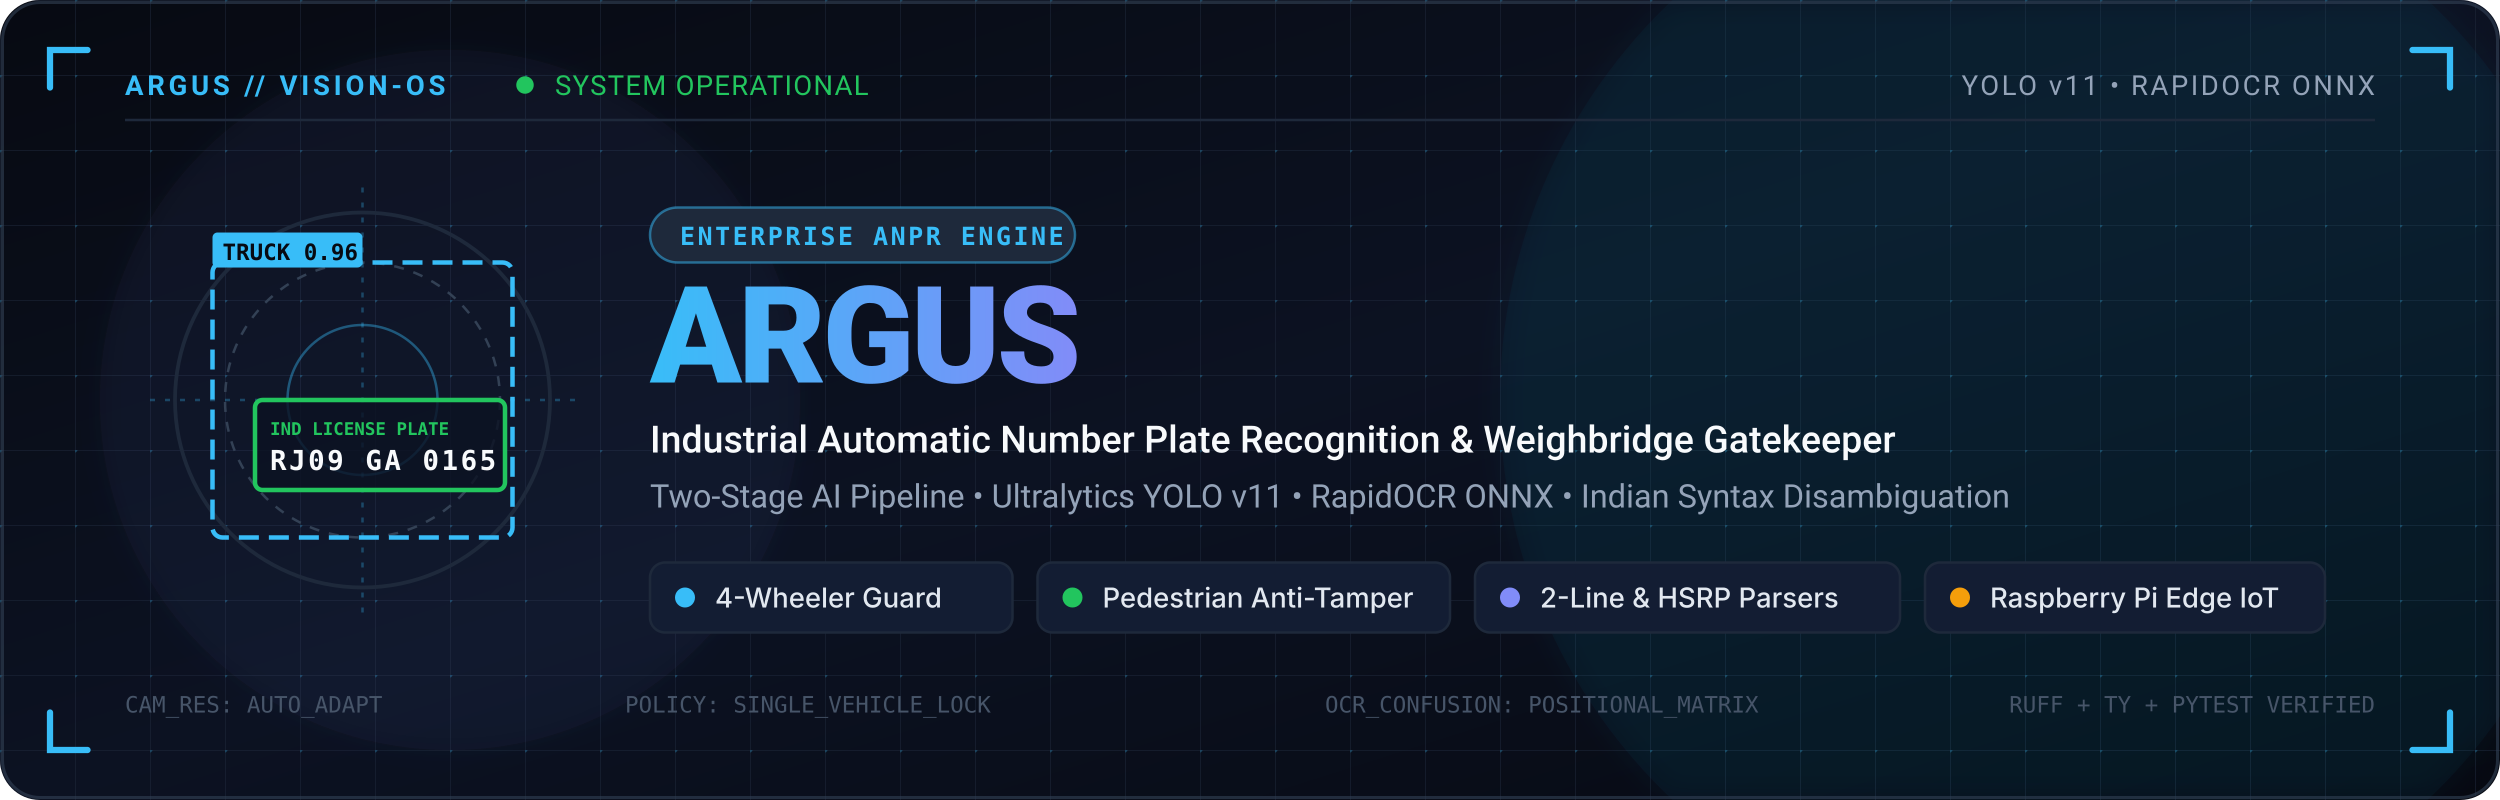
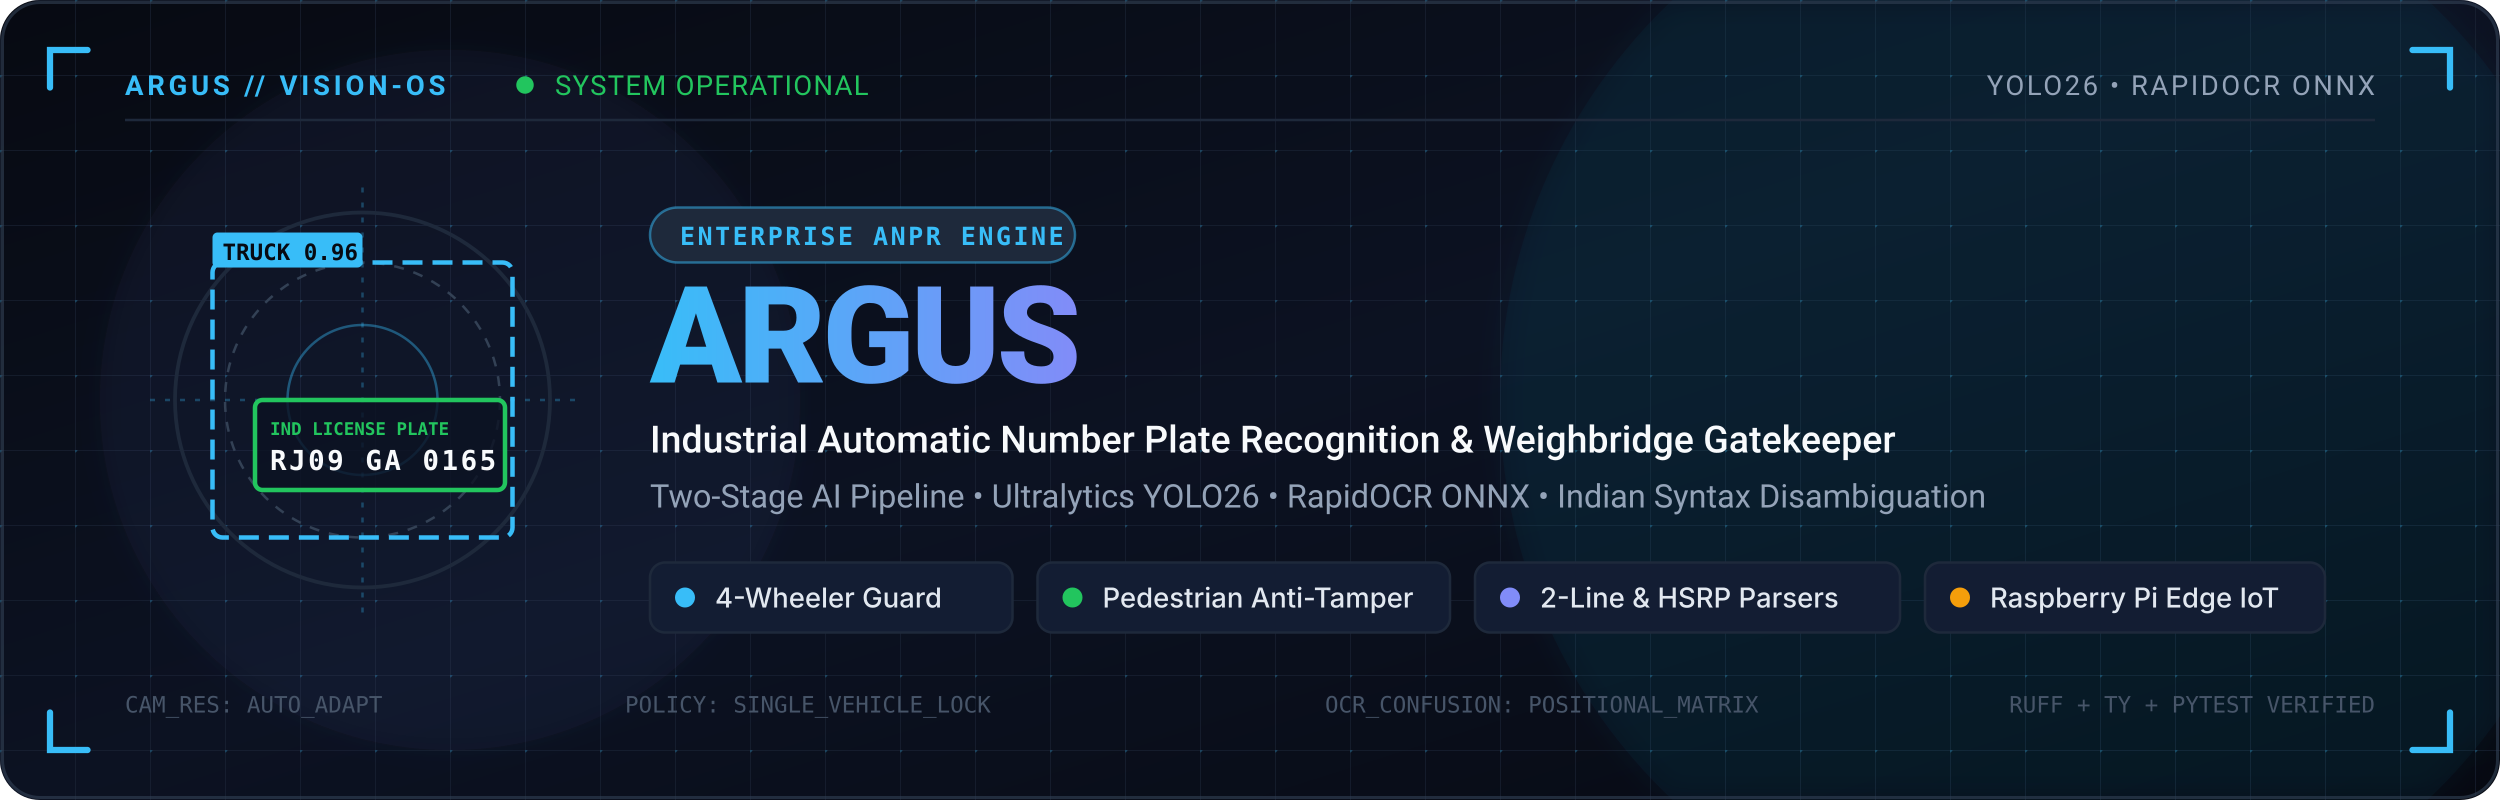
<svg xmlns="http://www.w3.org/2000/svg" viewBox="0 0 1000 320" width="100%" height="100%">
  <defs>
    <linearGradient id="bgGrad" x1="0%" y1="0%" x2="100%" y2="100%">
      <stop offset="0%" stop-color="#070A12" />
      <stop offset="50%" stop-color="#0C1222" />
      <stop offset="100%" stop-color="#060911" />
    </linearGradient>
    <linearGradient id="titleGrad" x1="0%" y1="0%" x2="100%" y2="0%">
      <stop offset="0%" stop-color="#38BDF8" />
      <stop offset="100%" stop-color="#818CF8" />
    </linearGradient>
    <linearGradient id="laserGrad" x1="0%" y1="0%" x2="100%" y2="0%">
      <stop offset="0%" stop-color="#38BDF8" stop-opacity="0" />
      <stop offset="50%" stop-color="#38BDF8" stop-opacity="0.8" />
      <stop offset="100%" stop-color="#38BDF8" stop-opacity="0" />
    </linearGradient>
    <linearGradient id="accentGreen" x1="0%" y1="0%" x2="100%" y2="100%">
      <stop offset="0%" stop-color="#22C55E" />
      <stop offset="100%" stop-color="#10B981" />
    </linearGradient>
    <filter id="glow" x="-20%" y="-20%" width="140%" height="140%">
      <feGaussianBlur stdDeviation="6" result="blur" />
      <feComposite in="SourceGraphic" in2="blur" operator="over" />
    </filter>
    <filter id="glowSoft" x="-20%" y="-20%" width="140%" height="140%">
      <feGaussianBlur stdDeviation="3" result="blur" />
      <feComposite in="SourceGraphic" in2="blur" operator="over" />
    </filter>
    <pattern id="gridPattern" width="30" height="30" patternUnits="userSpaceOnUse">
      <path d="M 30 0 L 0 0 0 30" fill="none" stroke="#1E293B" stroke-width="0.7" stroke-opacity="0.6" />
      <circle cx="0" cy="0" r="1" fill="#38BDF8" fill-opacity="0.25" />
    </pattern>
  </defs>
  <rect width="1000" height="320" fill="url(#bgGrad)" rx="16" />
  <rect width="1000" height="320" fill="url(#gridPattern)" rx="16" />
  <circle cx="820" cy="160" r="220" fill="#38BDF8" fill-opacity="0.04" filter="url(#glow)" />
  <circle cx="180" cy="160" r="140" fill="#818CF8" fill-opacity="0.03" filter="url(#glow)" />
  <rect x="1" y="1" width="998" height="318" fill="none" stroke="#334155" stroke-width="1.2" stroke-opacity="0.6" rx="15" />
  <g stroke="#38BDF8" stroke-width="2.5" fill="none" stroke-linecap="round">
    <path d="M 20 35 L 20 20 L 35 20" />
    <path d="M 980 35 L 980 20 L 965 20" />
    <path d="M 20 285 L 20 300 L 35 300" />
    <path d="M 980 285 L 980 300 L 965 300" />
  </g>
  <g font-family="-apple-system, BlinkMacSystemFont, 'Segoe UI', Roboto, Helvetica, Arial, sans-serif" font-size="11" fill="#94A3B8">
    <text x="50" y="38" font-weight="600" letter-spacing="1.5" fill="#38BDF8">ARGUS // VISION-OS</text>
    <circle cx="210" cy="34" r="3.5" fill="#22C55E">
      <animate attributeName="opacity" values="1;0.35;1" dur="2.2s" repeatCount="indefinite" />
    </circle>
    <text x="222" y="38" letter-spacing="0.5" fill="#22C55E">SYSTEM OPERATIONAL</text>
-     <text x="950" y="38" text-anchor="end" letter-spacing="1">YOLO v11 • RAPIDOCR ONNX</text>
+     <text x="950" y="38" text-anchor="end" letter-spacing="1">YOLO26 • RAPIDOCR ONNX</text>
  </g>
  <line x1="50" y1="48" x2="950" y2="48" stroke="#1E293B" stroke-width="1" />
  <g transform="translate(60, 75)">
    <circle cx="85" cy="85" r="75" fill="none" stroke="#1E293B" stroke-width="1.5" />
    <circle cx="85" cy="85" r="55" fill="none" stroke="#334155" stroke-dasharray="4,4" stroke-width="1" />
    <circle cx="85" cy="85" r="30" fill="none" stroke="#38BDF8" stroke-opacity="0.4" stroke-width="1" />
    <line x1="85" y1="0" x2="85" y2="170" stroke="#38BDF8" stroke-opacity="0.3" stroke-width="1" stroke-dasharray="2,4" />
    <line x1="0" y1="85" x2="170" y2="85" stroke="#38BDF8" stroke-opacity="0.3" stroke-width="1" stroke-dasharray="2,4" />
    <rect x="25" y="30" width="120" height="110" fill="none" stroke="#38BDF8" stroke-width="1.8" stroke-dasharray="8,4" rx="4" />
    <rect x="25" y="18" width="60" height="14" fill="#38BDF8" rx="2" />
    <text x="29" y="29" font-family="'JetBrains Mono', Consolas, monospace" font-size="9" font-weight="700" fill="#070A12">TRUCK 0.96</text>
    <line x1="26" y1="30" x2="144" y2="30" stroke="url(#laserGrad)" stroke-width="3" filter="url(#glowSoft)">
      <animate attributeName="y1" values="30;140;30" dur="3.4s" repeatCount="indefinite" />
      <animate attributeName="y2" values="30;140;30" dur="3.4s" repeatCount="indefinite" />
    </line>
    <rect x="42" y="85" width="100" height="36" fill="#0C1222" fill-opacity="0.8" stroke="#22C55E" stroke-width="1.8" rx="3" />
    <text x="48" y="99" font-family="'JetBrains Mono', Consolas, monospace" font-size="7" font-weight="600" fill="#22C55E">IND LICENSE PLATE</text>
    <text x="48" y="113" font-family="'JetBrains Mono', Consolas, monospace" font-size="11" font-weight="700" fill="#F8FAFC" letter-spacing="1">RJ09 GA 0165</text>
  </g>
  <g transform="translate(260, 75)">
    <rect x="0" y="8" width="170" height="22" fill="#1E293B" stroke="#38BDF8" stroke-opacity="0.5" stroke-width="1" rx="11" />
    <text x="12" y="23" font-family="'JetBrains Mono', Consolas, monospace" font-size="10" font-weight="600" fill="#38BDF8" letter-spacing="1">ENTERPRISE ANPR ENGINE</text>
    <text x="0" y="78" font-family="-apple-system, BlinkMacSystemFont, 'Segoe UI', Roboto, Helvetica, Arial, sans-serif" font-size="54" font-weight="900" letter-spacing="-1.5" fill="url(#titleGrad)">ARGUS</text>
    <text x="0" y="106" font-family="-apple-system, BlinkMacSystemFont, 'Segoe UI', Roboto, Helvetica, Arial, sans-serif" font-size="15" font-weight="500" fill="#F8FAFC">
      Industrial Automatic Number Plate Recognition &amp; Weighbridge Gatekeeper
    </text>
    <text x="0" y="128" font-family="-apple-system, BlinkMacSystemFont, 'Segoe UI', Roboto, Helvetica, Arial, sans-serif" font-size="13" font-weight="400" fill="#94A3B8">
-       Two-Stage AI Pipeline • Ultralytics YOLO v11 • RapidOCR ONNX • Indian Syntax Disambiguation
+       Two-Stage AI Pipeline • Ultralytics YOLO26 • RapidOCR ONNX • Indian Syntax Disambiguation
    </text>
    <g transform="translate(0, 150)">
      <rect x="0" y="0" width="145" height="28" fill="#131D33" stroke="#1E293B" stroke-width="1" rx="6" />
      <circle cx="14" cy="14" r="4" fill="#38BDF8" />
      <text x="26" y="18" font-family="-apple-system, BlinkMacSystemFont, 'Segoe UI', sans-serif" font-size="11" font-weight="500" fill="#E2E8F0">4-Wheeler Guard</text>
      <rect x="155" y="0" width="165" height="28" fill="#131D33" stroke="#1E293B" stroke-width="1" rx="6" />
      <circle cx="169" cy="14" r="4" fill="#22C55E" />
      <text x="181" y="18" font-family="-apple-system, BlinkMacSystemFont, 'Segoe UI', sans-serif" font-size="11" font-weight="500" fill="#E2E8F0">Pedestrian Anti-Tamper</text>
      <rect x="330" y="0" width="170" height="28" fill="#131D33" stroke="#1E293B" stroke-width="1" rx="6" />
      <circle cx="344" cy="14" r="4" fill="#818CF8" />
      <text x="356" y="18" font-family="-apple-system, BlinkMacSystemFont, 'Segoe UI', sans-serif" font-size="11" font-weight="500" fill="#E2E8F0">2-Line &amp; HSRP Parsers</text>
      <rect x="510" y="0" width="160" height="28" fill="#131D33" stroke="#1E293B" stroke-width="1" rx="6" />
      <circle cx="524" cy="14" r="4" fill="#F59E0B" />
      <text x="536" y="18" font-family="-apple-system, BlinkMacSystemFont, 'Segoe UI', sans-serif" font-size="11" font-weight="500" fill="#E2E8F0">Raspberry Pi Edge IoT</text>
    </g>
  </g>
  <g font-family="'JetBrains Mono', Consolas, monospace" font-size="9" fill="#475569">
    <text x="50" y="285">CAM_RES: AUTO_ADAPT</text>
    <text x="250" y="285">POLICY: SINGLE_VEHICLE_LOCK</text>
    <text x="530" y="285">OCR_CONFUSION: POSITIONAL_MATRIX</text>
    <text x="950" y="285" text-anchor="end">RUFF + TY + PYTEST VERIFIED</text>
  </g>
</svg>
